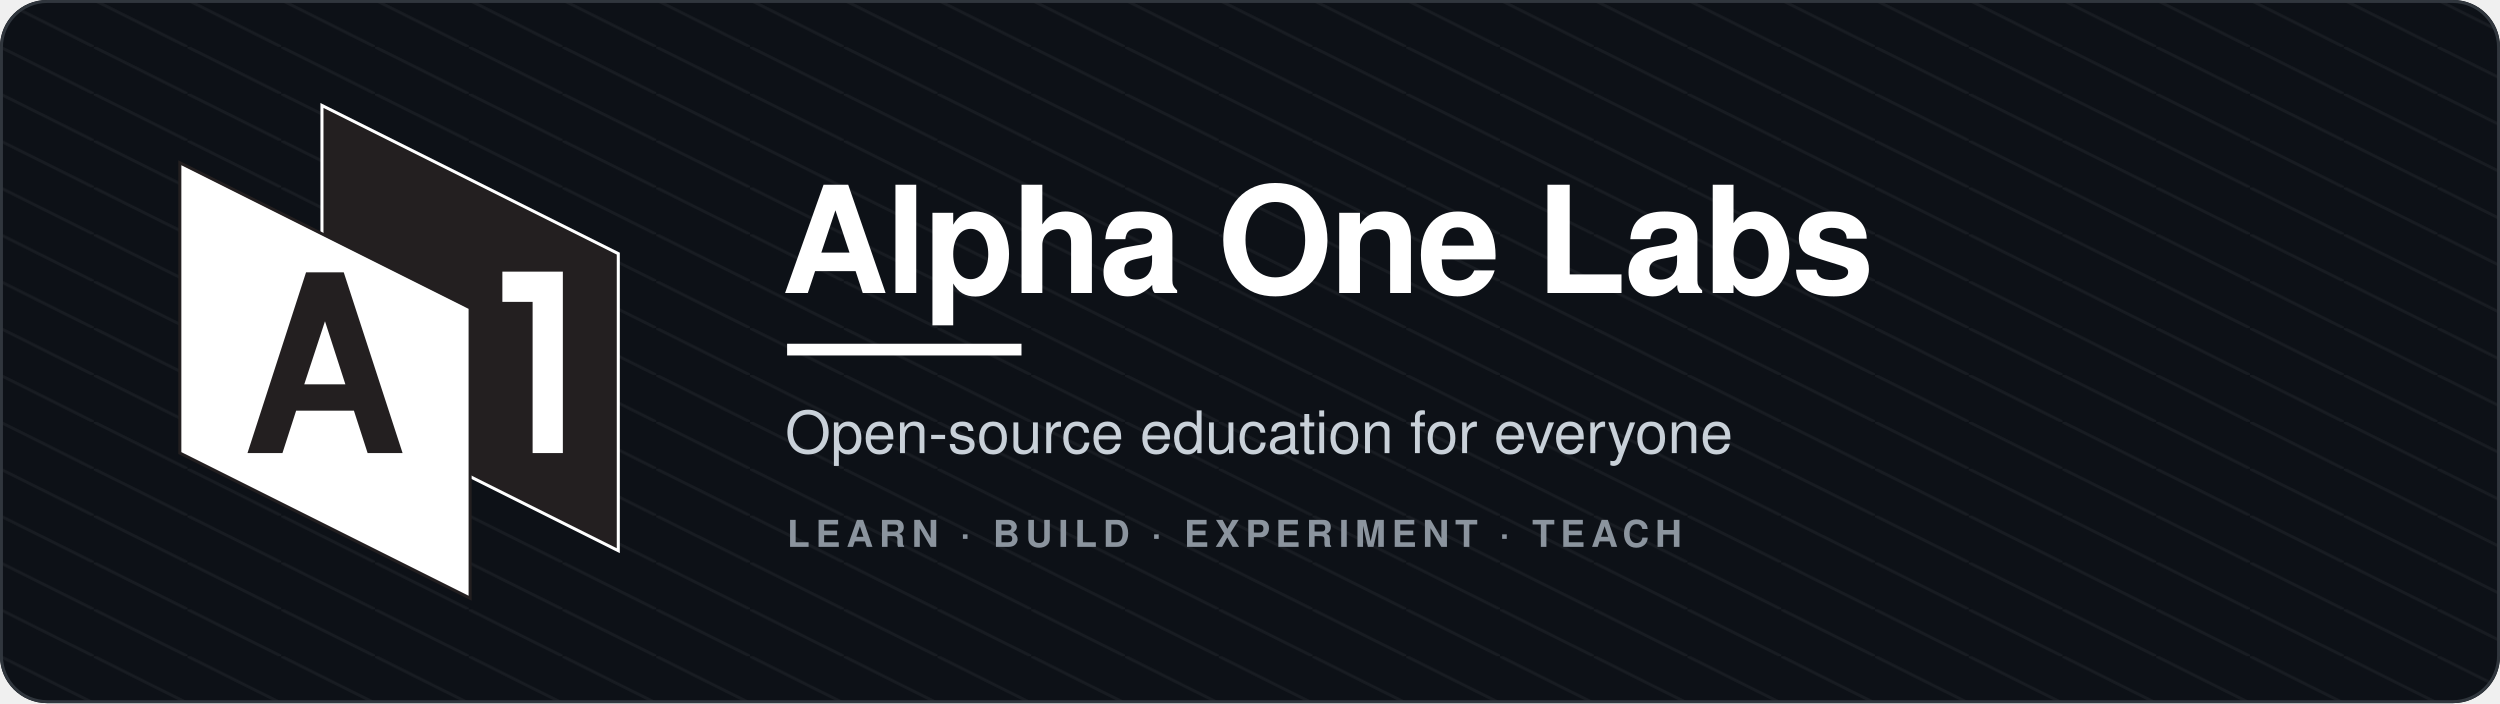
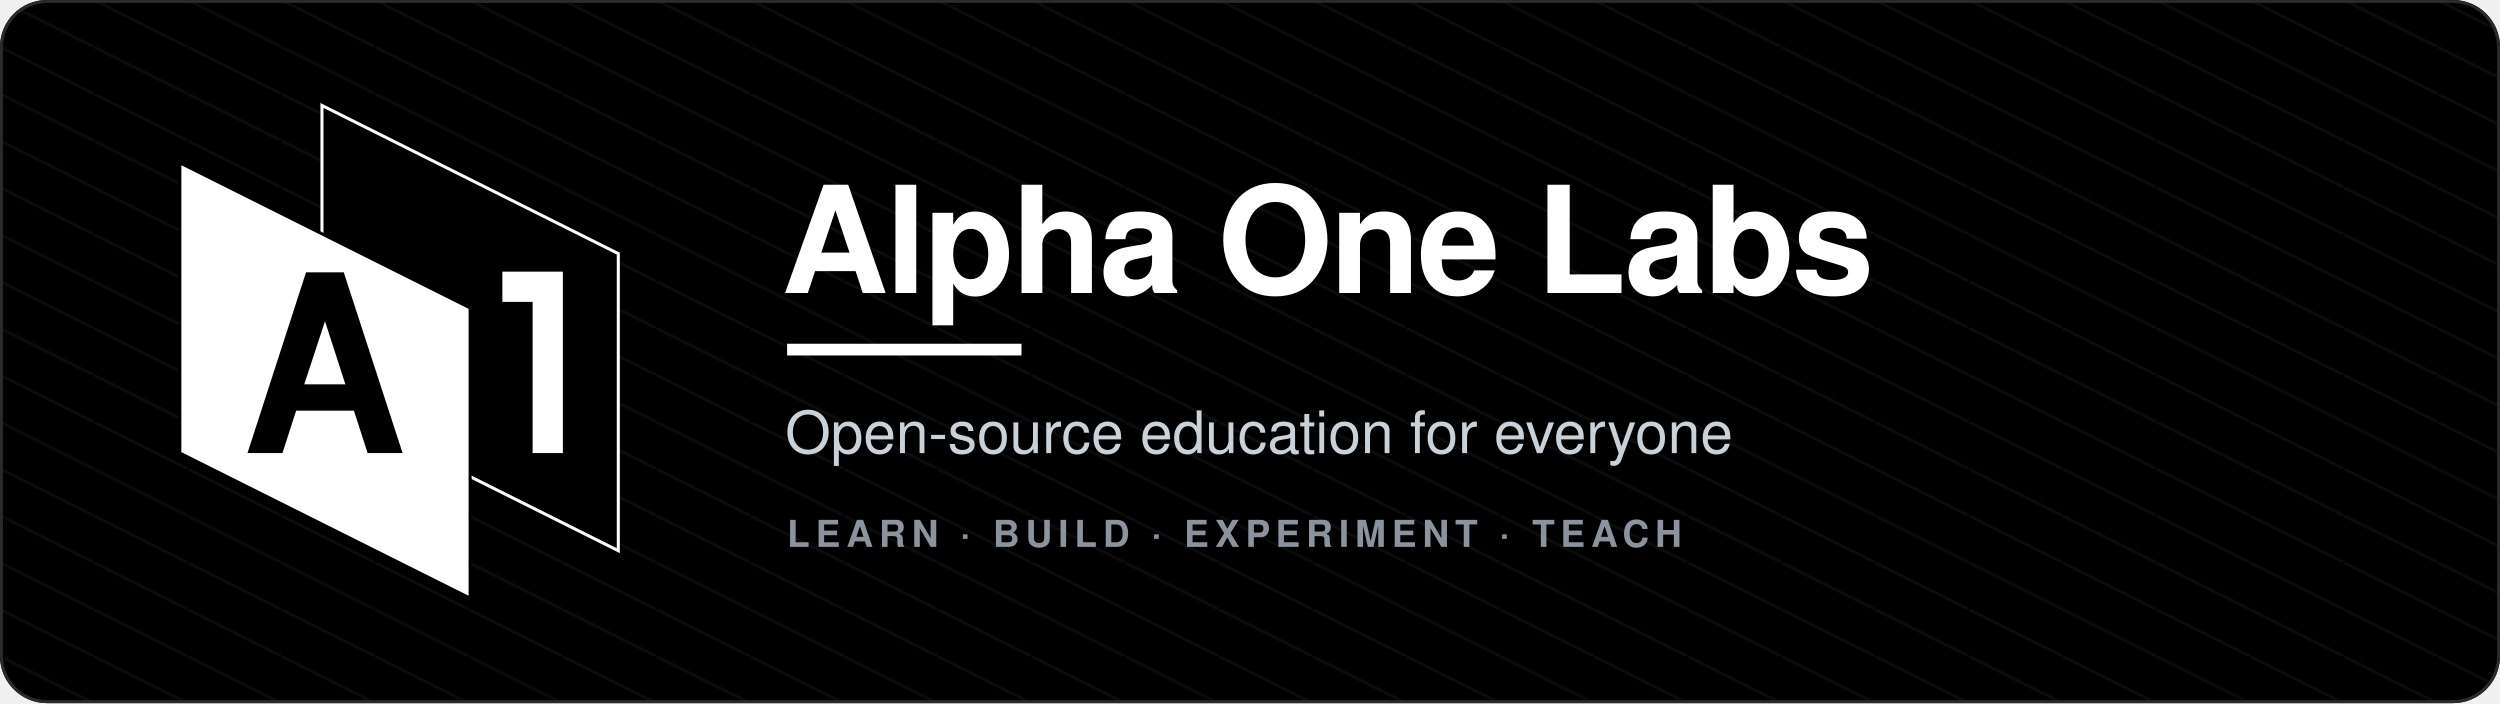
<svg xmlns="http://www.w3.org/2000/svg" width="1280" height="360" viewBox="0 0 1280 360" role="img" aria-label="Alpha One Labs: open-source education for everyone">
  <defs>
    <pattern id="slope" width="48" height="24" patternUnits="userSpaceOnUse">
      <path d="M0 0L48 24" stroke="#FFFFFF" stroke-opacity="0.05" stroke-width="1.5" />
    </pattern>
    <clipPath id="r">
      <rect width="1280" height="360" rx="24" />
    </clipPath>
  </defs>
  <g clip-path="url(#r)">
-     <rect width="1280" height="360" fill="#0D1117" />
+     <rect width="1280" height="360" fill="#000000" />
    <rect width="1280" height="360" fill="url(#slope)" />
  </g>
-   <rect x="0.75" y="0.75" width="1278.5" height="358.5" rx="23.5" fill="none" stroke="#30363D" stroke-width="1.5" />
+   <rect x="0.75" y="0.75" width="1278.5" height="358.5" rx="23.5" fill="none" stroke="#2A2A2A" stroke-width="1.5" />
  <g transform="translate(92 54) scale(0.52)">
-     <path d="M140.08 0L431.86 145.89L431.86 438.37L140.08 292.48Z" fill="#231F20" stroke="#FFFFFF" stroke-width="3" />
+     <path d="M140.08 0L431.86 145.89L431.86 438.37L140.08 292.48Z" fill="#000000" stroke="#FFFFFF" stroke-width="3" />
    <path d="M317.72 163.61H377.27V342.25H347.5V193.38H317.72Z" fill="#fff" />
-     <path d="M0.14 56.42L285.96 199.34L285.96 485.16L0.14 342.25Z" fill="#fff" stroke="#231F20" stroke-width="3" />
-     <path fill="#231F20" fill-rule="evenodd" d="M124.41 164.3H161.54L219.47 342.25H185.04L171.54 300.49H114.66L101.19 342.25H66.76ZM143.06 212.45L122.66 274.56H163.14Z" />
+     <path d="M0.14 56.42L285.96 199.34L285.96 485.16L0.14 342.25Z" fill="#fff" stroke="#000000" stroke-width="3" />
+     <path fill="#000000" fill-rule="evenodd" d="M124.41 164.3H161.54L219.47 342.25H185.04L171.54 300.49H114.66L101.19 342.25H66.76ZM143.06 212.45L122.66 274.56H163.14Z" />
  </g>
  <text x="400" y="150" font-family="'Segoe UI', 'Helvetica Neue', Helvetica, Arial, sans-serif" font-size="76" font-weight="800" fill="#FFFFFF" letter-spacing="-1.5">Alpha One Labs</text>
  <rect x="403" y="176" width="120" height="6" fill="#FFFFFF" />
  <text x="402" y="232" font-family="'Segoe UI', 'Helvetica Neue', Helvetica, Arial, sans-serif" font-size="30" fill="#C9D1D9">Open-source education for everyone</text>
  <text x="403" y="280" font-family="'Segoe UI', 'Helvetica Neue', Helvetica, Arial, sans-serif" font-size="19" font-weight="600" fill="#8B949E" letter-spacing="3">LEARN · BUILD · EXPERIMENT · TEACH</text>
</svg>
